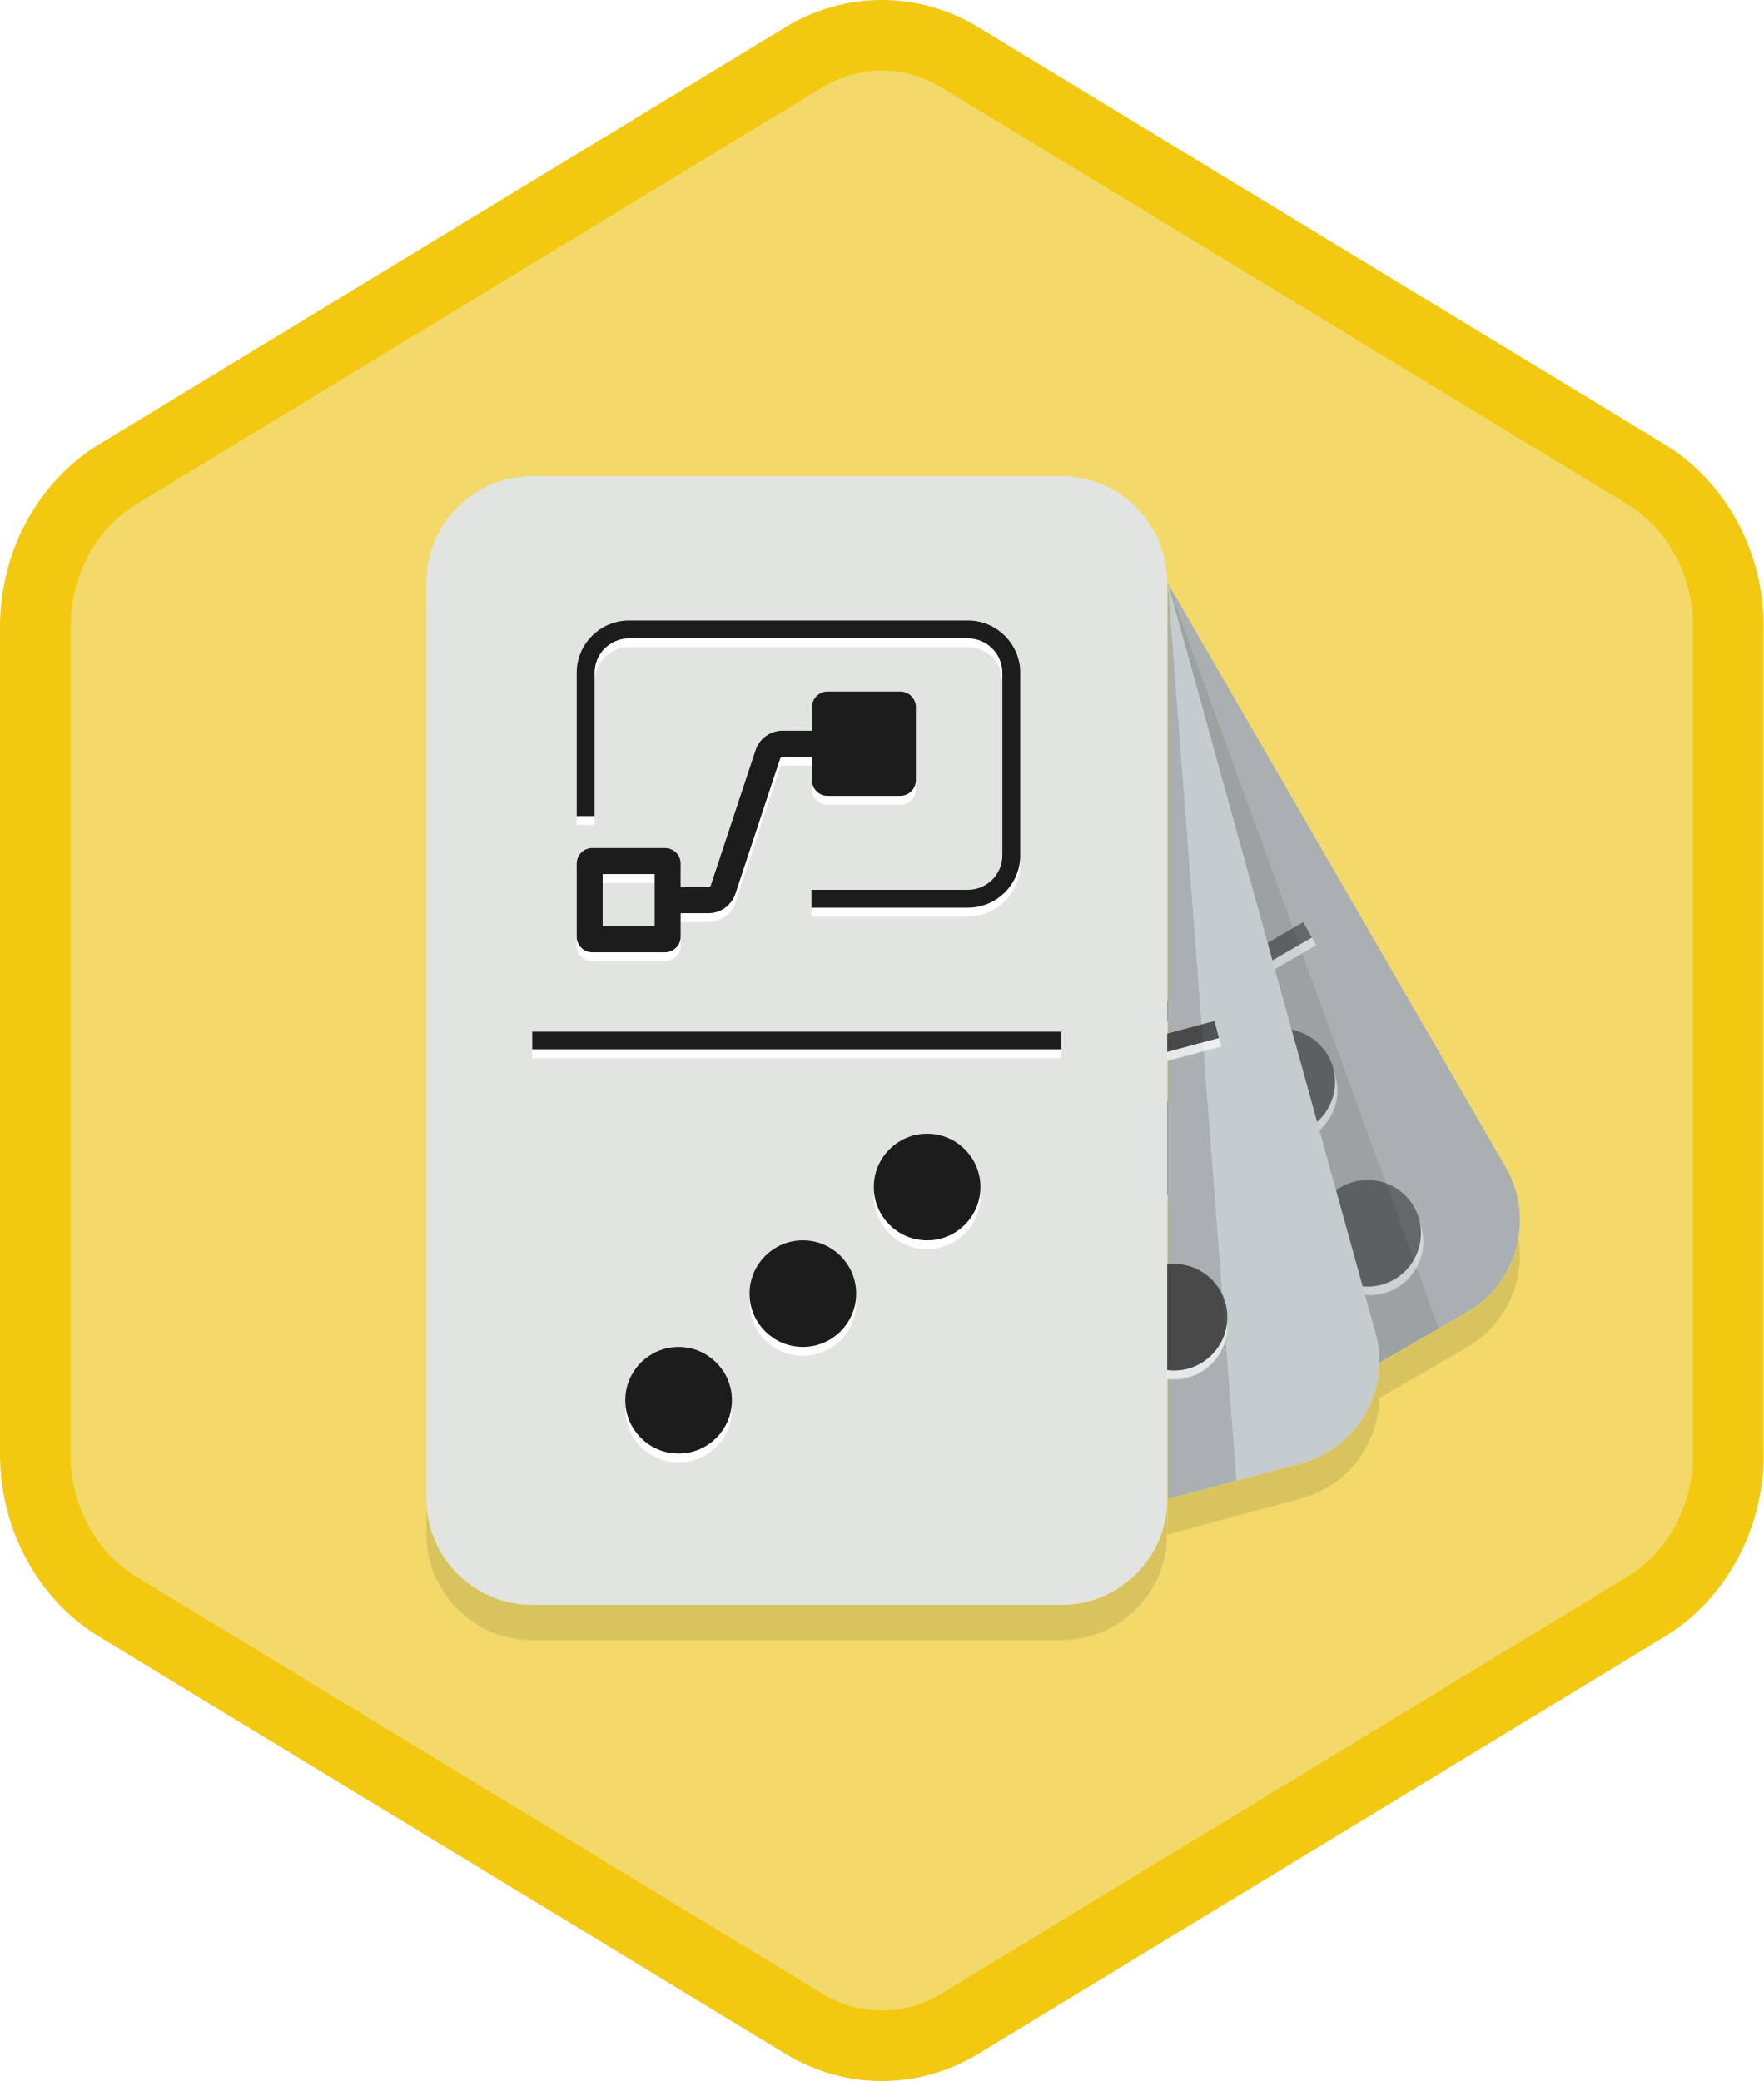
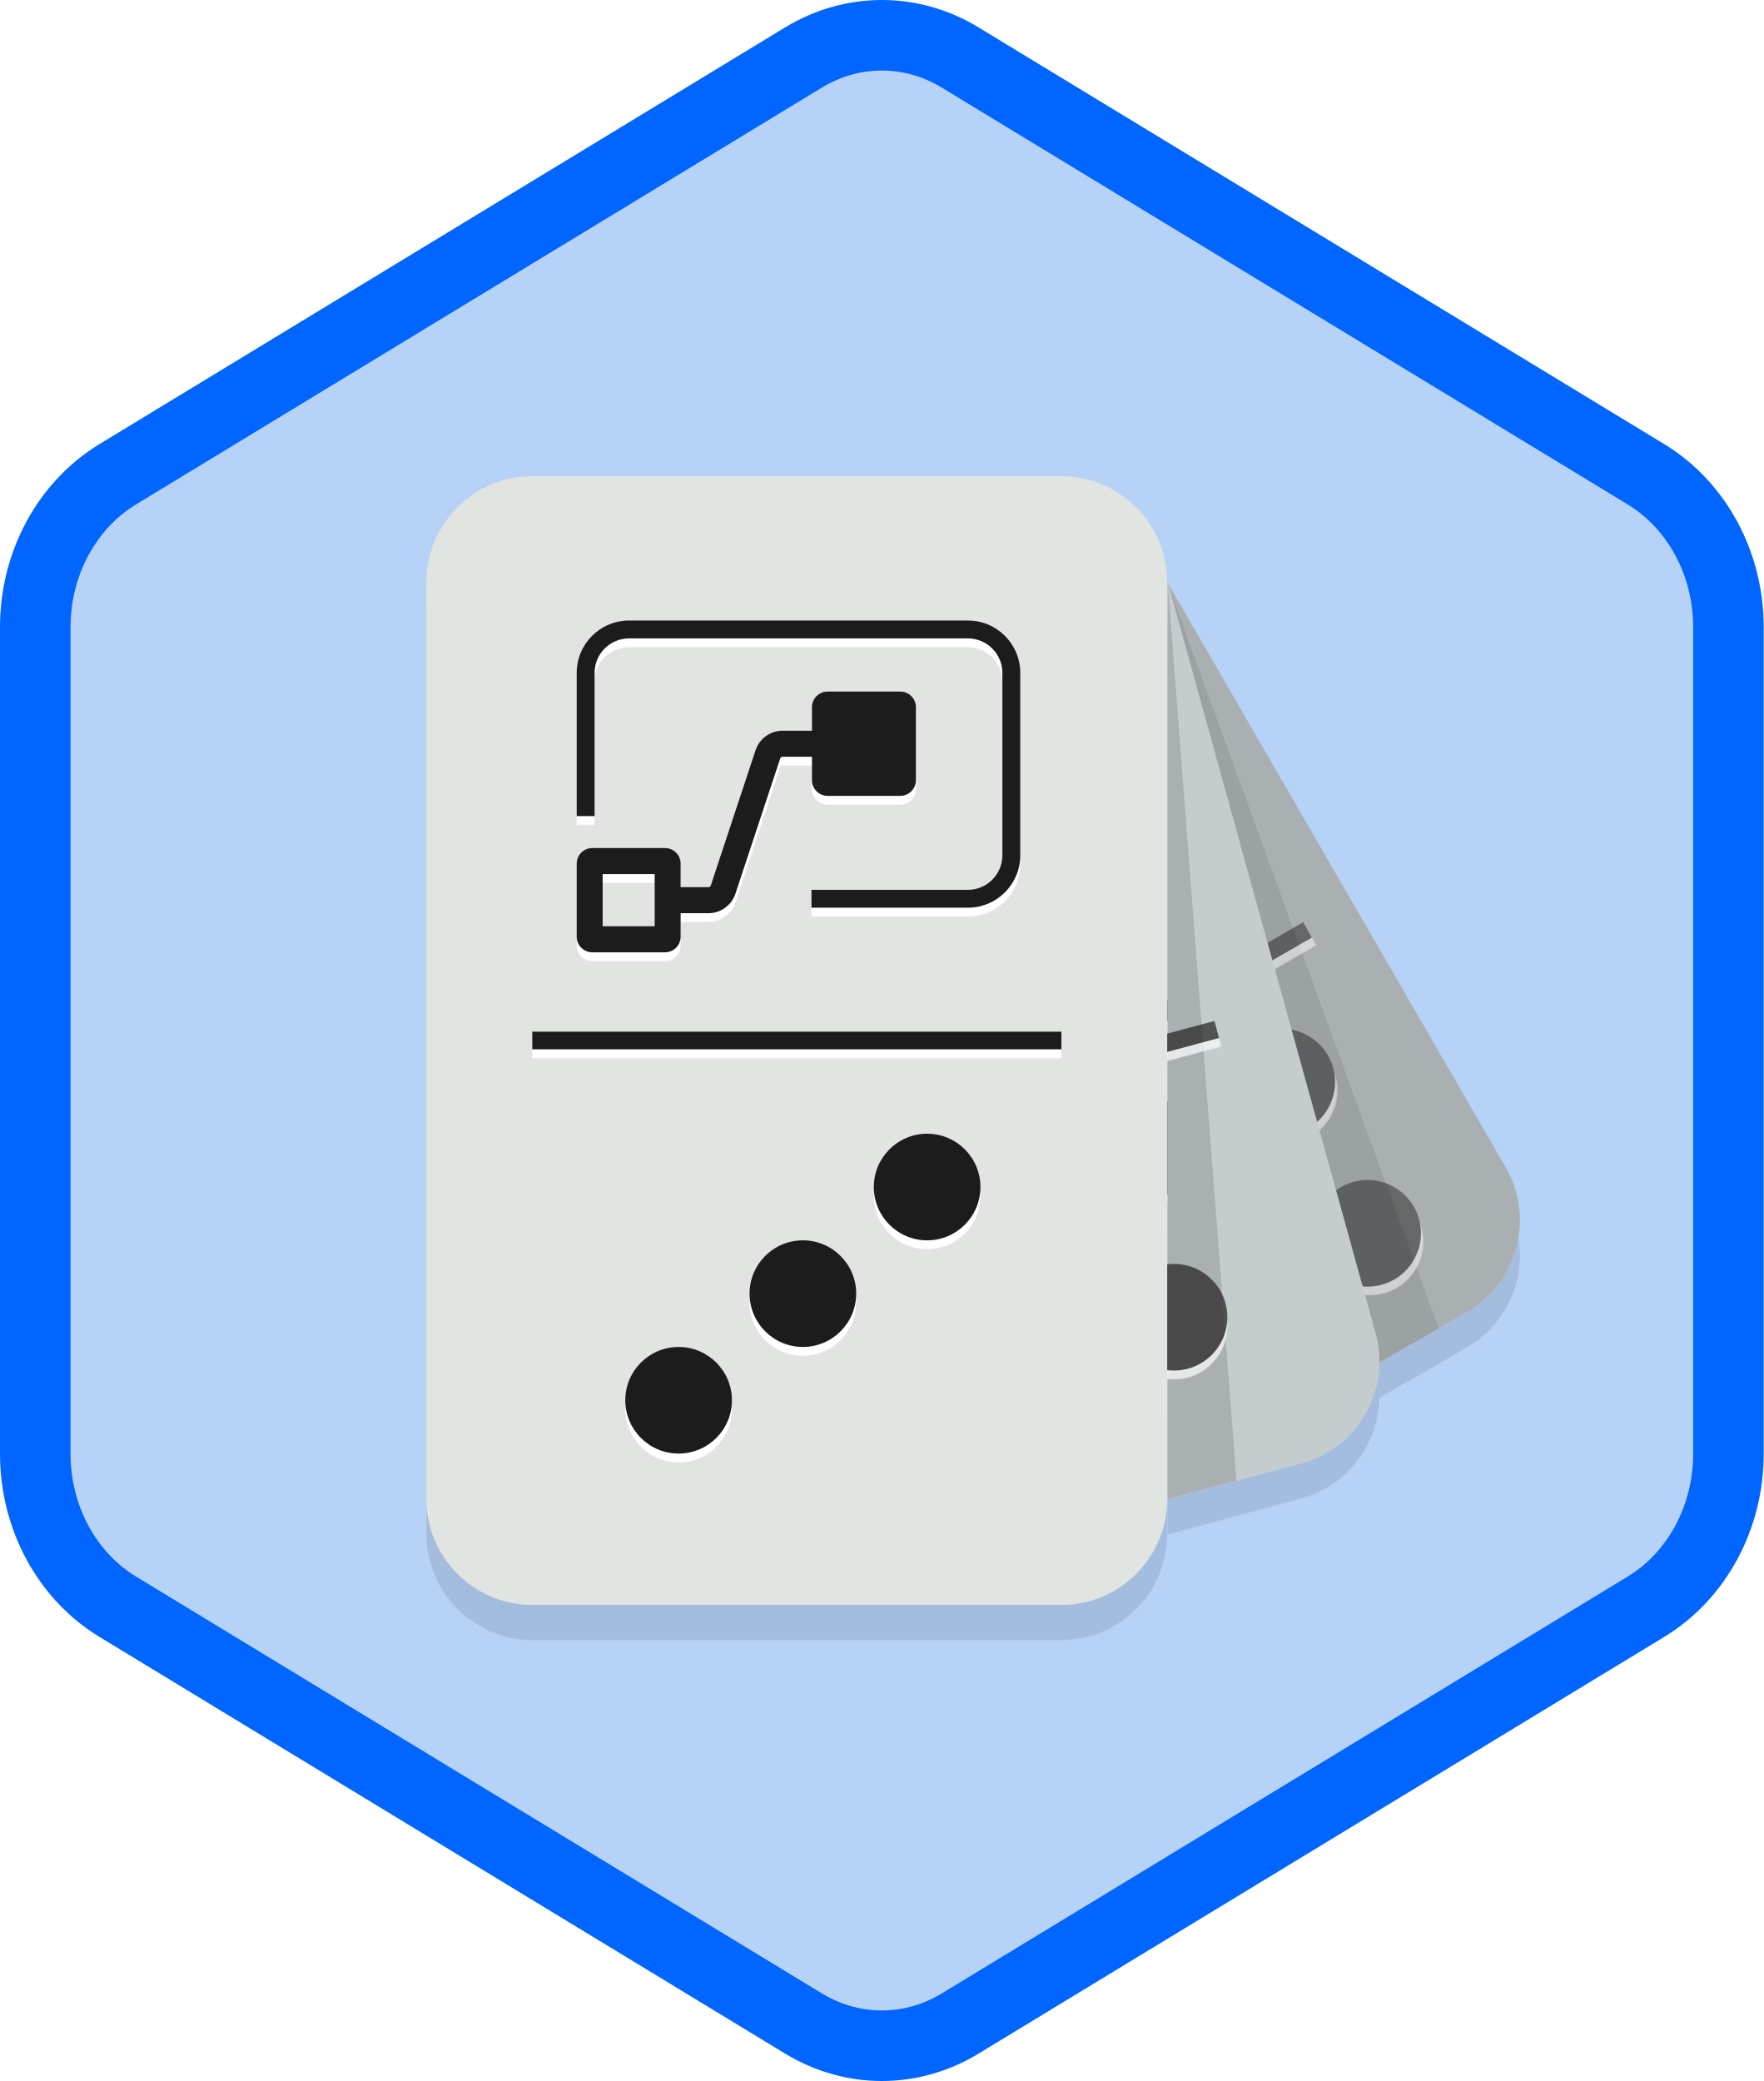
<svg xmlns="http://www.w3.org/2000/svg" xmlns:xlink="http://www.w3.org/1999/xlink" width="100px" height="118px" viewBox="0 0 100 118" version="1.1">
  <defs>
    <filter x="-1.6%" y="-1.6%" width="103.2%" height="106.2%" filterUnits="objectBoundingBox" id="filter-1">
      <feOffset dx="0" dy="2" in="SourceAlpha" result="shadowOffsetOuter1" />
      <feColorMatrix values="0 0 0 0 0   0 0 0 0 0   0 0 0 0 0  0 0 0 0.1 0" type="matrix" in="shadowOffsetOuter1" result="shadowMatrixOuter1" />
      <feMerge>
        <feMergeNode in="shadowMatrixOuter1" />
        <feMergeNode in="SourceGraphic" />
      </feMerge>
    </filter>
    <circle id="path-2" cx="12.798" cy="16.4" r="3.023" />
    <filter x="-4.1%" y="-12.4%" width="108.3%" height="116.5%" filterUnits="objectBoundingBox" id="filter-3">
      <feOffset dx="0" dy="-0.5" in="SourceAlpha" result="shadowOffsetOuter1" />
      <feColorMatrix values="0 0 0 0 1   0 0 0 0 1   0 0 0 0 1  0 0 0 1 0" type="matrix" in="shadowOffsetOuter1" />
    </filter>
    <circle id="path-4" cx="19.844" cy="10.354" r="3.023" />
    <filter x="-4.1%" y="-12.4%" width="108.3%" height="116.5%" filterUnits="objectBoundingBox" id="filter-5">
      <feOffset dx="0" dy="-0.5" in="SourceAlpha" result="shadowOffsetOuter1" />
      <feColorMatrix values="0 0 0 0 1   0 0 0 0 1   0 0 0 0 1  0 0 0 1 0" type="matrix" in="shadowOffsetOuter1" />
    </filter>
    <circle id="path-6" cx="28.148" cy="3.124" r="3.023" />
    <filter x="-4.1%" y="-12.4%" width="108.3%" height="116.5%" filterUnits="objectBoundingBox" id="filter-7">
      <feOffset dx="0" dy="-0.5" in="SourceAlpha" result="shadowOffsetOuter1" />
      <feColorMatrix values="0 0 0 0 1   0 0 0 0 1   0 0 0 0 1  0 0 0 1 0" type="matrix" in="shadowOffsetOuter1" />
    </filter>
    <circle id="path-8" cx="25.664" cy="12.67" r="3.023" />
    <filter x="-4.1%" y="-12.4%" width="108.3%" height="116.5%" filterUnits="objectBoundingBox" id="filter-9">
      <feOffset dx="0" dy="-0.5" in="SourceAlpha" result="shadowOffsetOuter1" />
      <feColorMatrix values="0 0 0 0 1   0 0 0 0 1   0 0 0 0 1  0 0 0 1 0" type="matrix" in="shadowOffsetOuter1" />
    </filter>
    <rect id="path-10" x="-0.179" y="16.242" width="30" height="1" />
    <filter x="-0.8%" y="-75.0%" width="101.7%" height="200.0%" filterUnits="objectBoundingBox" id="filter-11">
      <feOffset dx="0" dy="-0.5" in="SourceAlpha" result="shadowOffsetOuter1" />
      <feColorMatrix values="0 0 0 0 1   0 0 0 0 1   0 0 0 0 1  0 0 0 1 0" type="matrix" in="shadowOffsetOuter1" />
    </filter>
    <circle id="path-12" cx="12.798" cy="15.4" r="3.023" />
    <filter x="-4.1%" y="-12.4%" width="108.3%" height="116.5%" filterUnits="objectBoundingBox" id="filter-13">
      <feOffset dx="0" dy="-0.5" in="SourceAlpha" result="shadowOffsetOuter1" />
      <feColorMatrix values="0 0 0 0 1   0 0 0 0 1   0 0 0 0 1  0 0 0 1 0" type="matrix" in="shadowOffsetOuter1" />
    </filter>
    <circle id="path-14" cx="19.844" cy="9.354" r="3.023" />
    <filter x="-4.1%" y="-12.4%" width="108.3%" height="116.5%" filterUnits="objectBoundingBox" id="filter-15">
      <feOffset dx="0" dy="-0.5" in="SourceAlpha" result="shadowOffsetOuter1" />
      <feColorMatrix values="0 0 0 0 1   0 0 0 0 1   0 0 0 0 1  0 0 0 1 0" type="matrix" in="shadowOffsetOuter1" />
    </filter>
    <circle id="path-16" cx="26.889" cy="3.309" r="3.023" />
    <filter x="-4.1%" y="-12.4%" width="108.3%" height="116.5%" filterUnits="objectBoundingBox" id="filter-17">
      <feOffset dx="0" dy="-0.5" in="SourceAlpha" result="shadowOffsetOuter1" />
      <feColorMatrix values="0 0 0 0 1   0 0 0 0 1   0 0 0 0 1  0 0 0 1 0" type="matrix" in="shadowOffsetOuter1" />
    </filter>
    <rect id="path-18" x="-0.179" y="15.242" width="30" height="1" />
    <filter x="-0.8%" y="-75.0%" width="101.7%" height="200.0%" filterUnits="objectBoundingBox" id="filter-19">
      <feOffset dx="0" dy="-0.5" in="SourceAlpha" result="shadowOffsetOuter1" />
      <feColorMatrix values="0 0 0 0 1   0 0 0 0 1   0 0 0 0 1  0 0 0 1 0" type="matrix" in="shadowOffsetOuter1" />
    </filter>
    <rect id="path-20" x="6" y="31.5" width="30" height="1" />
    <filter x="-0.8%" y="-25.0%" width="101.7%" height="200.0%" filterUnits="objectBoundingBox" id="filter-21">
      <feOffset dx="0" dy="0.5" in="SourceAlpha" result="shadowOffsetOuter1" />
      <feColorMatrix values="0 0 0 0 1   0 0 0 0 1   0 0 0 0 1  0 0 0 1 0" type="matrix" in="shadowOffsetOuter1" />
    </filter>
    <path d="M1.534,11.275 L1.534,3.151 C1.536,2.074 2.408,1.202 3.486,1.2 L22.702,1.2 C23.78,1.202 24.653,2.074 24.654,3.151 L24.654,13.505 C24.653,14.582 23.78,15.454 22.702,15.456 L13.831,15.456 L13.831,16.469 L22.703,16.469 C24.341,16.468 25.668,15.141 25.67,13.505 L25.67,3.151 C25.668,1.514 24.341,0.188 22.703,0.186 L3.486,0.186 C1.848,0.188 0.521,1.514 0.52,3.151 L0.52,11.275 L1.534,11.275 Z" id="path-22" />
    <filter x="-1.0%" y="-1.5%" width="102.0%" height="106.1%" filterUnits="objectBoundingBox" id="filter-23">
      <feOffset dx="0" dy="0.5" in="SourceAlpha" result="shadowOffsetOuter1" />
      <feColorMatrix values="0 0 0 0 1   0 0 0 0 1   0 0 0 0 1  0 0 0 1 0" type="matrix" in="shadowOffsetOuter1" />
    </filter>
    <path d="M13.859,9.241 C13.858,9.476 13.951,9.701 14.117,9.867 C14.283,10.034 14.508,10.127 14.743,10.128 L18.868,10.128 C19.103,10.127 19.328,10.034 19.494,9.867 C19.659,9.701 19.752,9.475 19.752,9.241 L19.752,5.101 C19.752,4.866 19.659,4.641 19.494,4.475 C19.328,4.308 19.103,4.215 18.868,4.214 L14.743,4.214 C14.508,4.214 14.283,4.308 14.117,4.475 C13.951,4.641 13.858,4.866 13.859,5.101 L13.859,6.434 L12.193,6.434 C11.495,6.435 10.876,6.883 10.659,7.546 L8.124,15.204 C8.105,15.263 8.049,15.304 7.986,15.305 L6.412,15.305 L6.412,13.973 C6.413,13.739 6.32,13.513 6.154,13.347 C5.988,13.18 5.763,13.087 5.528,13.086 L1.404,13.086 C1.169,13.087 0.944,13.18 0.778,13.347 C0.613,13.513 0.52,13.739 0.52,13.973 L0.52,18.113 C0.52,18.348 0.613,18.573 0.778,18.739 C0.944,18.906 1.169,18.999 1.404,19 L5.529,19 C5.764,18.999 5.989,18.906 6.155,18.739 C6.321,18.573 6.414,18.348 6.413,18.113 L6.413,16.782 L7.987,16.782 C8.685,16.782 9.304,16.333 9.521,15.67 L12.056,8.013 C12.075,7.953 12.131,7.912 12.194,7.912 L13.859,7.912 L13.859,9.241 Z M4.939,17.52 L1.992,17.52 L1.992,14.563 L4.939,14.563 L4.939,17.52 Z" id="path-24" />
    <filter x="-1.3%" y="-1.7%" width="102.6%" height="106.8%" filterUnits="objectBoundingBox" id="filter-25">
      <feOffset dx="0" dy="0.5" in="SourceAlpha" result="shadowOffsetOuter1" />
      <feColorMatrix values="0 0 0 0 1   0 0 0 0 1   0 0 0 0 1  0 0 0 1 0" type="matrix" in="shadowOffsetOuter1" />
    </filter>
    <circle id="path-26" cx="3.798" cy="15.4" r="3.023" />
    <filter x="-4.1%" y="-4.1%" width="108.3%" height="116.5%" filterUnits="objectBoundingBox" id="filter-27">
      <feOffset dx="0" dy="0.5" in="SourceAlpha" result="shadowOffsetOuter1" />
      <feColorMatrix values="0 0 0 0 1   0 0 0 0 1   0 0 0 0 1  0 0 0 1 0" type="matrix" in="shadowOffsetOuter1" />
    </filter>
    <circle id="path-28" cx="10.844" cy="9.354" r="3.023" />
    <filter x="-4.1%" y="-4.1%" width="108.3%" height="116.5%" filterUnits="objectBoundingBox" id="filter-29">
      <feOffset dx="0" dy="0.5" in="SourceAlpha" result="shadowOffsetOuter1" />
      <feColorMatrix values="0 0 0 0 1   0 0 0 0 1   0 0 0 0 1  0 0 0 1 0" type="matrix" in="shadowOffsetOuter1" />
    </filter>
    <circle id="path-30" cx="17.889" cy="3.309" r="3.023" />
    <filter x="-4.1%" y="-4.1%" width="108.3%" height="116.5%" filterUnits="objectBoundingBox" id="filter-31">
      <feOffset dx="0" dy="0.5" in="SourceAlpha" result="shadowOffsetOuter1" />
      <feColorMatrix values="0 0 0 0 1   0 0 0 0 1   0 0 0 0 1  0 0 0 1 0" type="matrix" in="shadowOffsetOuter1" />
    </filter>
  </defs>
  <g id="Badges-FINAL" stroke="none" stroke-width="1" fill="none" fill-rule="evenodd">
    <g id="Automate-a-process-using-Flow" transform="translate(-576, -118)">
-       <g id="automate-a-process-using-flow" transform="translate(576, 118)">
-         <path d="M44.742,3.497 C46.374,2.499 48.187,2 50,2 C51.813,2 53.627,2.499 55.256,3.497 L92.591,26.332 C95.933,28.377 98,32.203 98,36.353 L98,81.647 C98,85.795 95.933,89.624 92.591,91.668 L55.256,114.505 C53.627,115.501 51.813,116 50,116 C48.187,116 46.374,115.501 44.742,114.505 L7.409,91.668 C4.066,89.624 2,85.795 2,81.647 L2,36.353 C2,32.203 4.066,28.377 7.409,26.332 L44.742,3.497 Z" id="Trophy-1" fill="#F2D969" />
+       <g id="Automate-a-process-using-Flow/automate-a-process-using-flow" transform="translate(576, 118)">
+         <path d="M44.742,3.497 C46.374,2.499 48.187,2 50,2 C51.813,2 53.627,2.499 55.256,3.497 L92.591,26.332 C95.933,28.377 98,32.203 98,36.353 L98,81.647 C98,85.795 95.933,89.624 92.591,91.668 L55.256,114.505 C53.627,115.501 51.813,116 50,116 C48.187,116 46.374,115.501 44.742,114.505 L7.409,91.668 C4.066,89.624 2,85.795 2,81.647 L2,36.353 C2,32.203 4.066,28.377 7.409,26.332 L44.742,3.497 Z" id="Trophy-1" fill="#B7D2F7" />
        <g id="Dominoes" filter="url(#filter-1)" transform="translate(24.17847, 27)">
          <g id="Group-4" transform="translate(38.5, 32) scale(1, -1) translate(-38.5, -32) translate(15, 6)">
            <path d="M44.001,10.603 L36.012,6 L26.999,52 L46.199,18.799 C47.852,15.941 46.862,12.253 44.001,10.603" id="Fill-238" fill="#AAB0B1" />
            <polyline id="Fill-239" fill="#9CA2A2" points="36.012 6 26.999 52 42.391 9.676 36.012 6" />
            <g id="Group-2-Copy-2" opacity="0.5" transform="translate(24.59198, 19.53126) rotate(-345) translate(-24.59198, -19.53126) translate(8.591977, 8.531262)" fill-rule="nonzero">
              <g id="Oval">
                <use fill="black" fill-opacity="1" filter="url(#filter-3)" xlink:href="#path-2" />
                <use fill="#1E1E1E" xlink:href="#path-2" />
              </g>
              <g id="Oval-Copy">
                <use fill="black" fill-opacity="1" filter="url(#filter-5)" xlink:href="#path-4" />
                <use fill="#1E1E1E" xlink:href="#path-4" />
              </g>
              <g id="Oval-Copy-2">
                <use fill="black" fill-opacity="1" filter="url(#filter-7)" xlink:href="#path-6" />
                <use fill="#1E1E1E" xlink:href="#path-6" />
              </g>
              <g id="Oval-Copy-3">
                <use fill="black" fill-opacity="1" filter="url(#filter-9)" xlink:href="#path-8" />
                <use fill="#1E1E1E" xlink:href="#path-8" />
              </g>
              <g id="Rectangle" transform="translate(14.82096, 16.74236) rotate(-345) translate(-14.82096, -16.74236) ">
                <use fill="black" fill-opacity="1" filter="url(#filter-11)" xlink:href="#path-10" />
                <use fill="#1E1E1E" xlink:href="#path-10" />
              </g>
            </g>
            <path d="M34.583,2.024 L27.029,0 L27.029,52 L38.826,9.373 C39.679,6.185 37.77,2.878 34.583,2.024" id="Fill-240" fill="#C5CCCD" />
            <polyline id="Fill-242" fill="#AAB0B1" points="30.927 1.045 27.029 0 27.029 52 30.927 1.045" />
            <g id="Group-2-Copy" opacity="0.7" transform="translate(0.4995, 7)" fill-rule="nonzero">
              <g id="Oval">
                <use fill="black" fill-opacity="1" filter="url(#filter-13)" xlink:href="#path-12" />
                <use fill="#1E1E1E" xlink:href="#path-12" />
              </g>
              <g id="Oval-Copy">
                <use fill="black" fill-opacity="1" filter="url(#filter-15)" xlink:href="#path-14" />
                <use fill="#1E1E1E" xlink:href="#path-14" />
              </g>
              <g id="Oval-Copy-2">
                <use fill="black" fill-opacity="1" filter="url(#filter-17)" xlink:href="#path-16" />
                <use fill="#1E1E1E" xlink:href="#path-16" />
              </g>
              <g id="Rectangle" transform="translate(14.82096, 15.74236) rotate(-345) translate(-14.82096, -15.74236) ">
                <use fill="black" fill-opacity="1" filter="url(#filter-19)" xlink:href="#path-18" />
                <use fill="#1E1E1E" xlink:href="#path-18" />
              </g>
            </g>
          </g>
          <path d="M35.999,0 L6,0 C2.7,0 0,2.7 0,6 L0,58 C0,61.3 2.7,64 6,64 L35.999,64 C39.299,64 41.999,61.302 41.999,58 L41.999,6 C41.999,2.7 39.299,0 35.999,0" id="Fill-241" fill="#E1E4E1" />
          <g id="Flow" transform="translate(8.186687, 15.60801)" />
          <g id="Rectangle" fill-rule="nonzero">
            <use fill="black" fill-opacity="1" filter="url(#filter-21)" xlink:href="#path-20" />
            <use fill="#1E1E1E" xlink:href="#path-20" />
          </g>
          <g id="Group-3" transform="translate(8, 8)" fill-rule="nonzero">
            <g id="Shape">
              <use fill="black" fill-opacity="1" filter="url(#filter-23)" xlink:href="#path-22" />
              <use fill="#1E1E1E" xlink:href="#path-22" />
            </g>
            <g id="Shape">
              <use fill="black" fill-opacity="1" filter="url(#filter-25)" xlink:href="#path-24" />
              <use fill="#1E1E1E" xlink:href="#path-24" />
            </g>
          </g>
          <g id="Group-2" transform="translate(10.4995, 37)" fill-rule="nonzero">
            <g id="Oval">
              <use fill="black" fill-opacity="1" filter="url(#filter-27)" xlink:href="#path-26" />
              <use fill="#1E1E1E" xlink:href="#path-26" />
            </g>
            <g id="Oval-Copy">
              <use fill="black" fill-opacity="1" filter="url(#filter-29)" xlink:href="#path-28" />
              <use fill="#1E1E1E" xlink:href="#path-28" />
            </g>
            <g id="Oval-Copy-2">
              <use fill="black" fill-opacity="1" filter="url(#filter-31)" xlink:href="#path-30" />
              <use fill="#1E1E1E" xlink:href="#path-30" />
            </g>
          </g>
        </g>
-         <g id="Power-BI-Hex-Border" stroke="#F2C811" stroke-width="4">
+         <g id="Flow-Hex-Border" stroke="#0066FF" stroke-width="4">
          <path d="M45.562,3.258 L6.673,26.894 C3.797,28.643 2,31.951 2,35.558 L2,82.442 C2,86.049 3.798,89.359 6.673,91.106 L45.561,114.742 C46.929,115.572 48.455,116 50,116 C51.546,116 53.072,115.572 54.436,114.743 L93.327,91.106 C96.202,89.358 98,86.048 98,82.442 L98,35.558 C98,31.952 96.203,28.644 93.327,26.894 L54.435,3.258 C53.072,2.428 51.546,2 50,2 C48.454,2 46.929,2.428 45.562,3.258 Z M45.562,3.258 C45.562,3.258 45.562,3.258 45.562,3.258 L45.562,3.258 L45.562,3.258 Z" id="Azure-Hex-Border" />
        </g>
      </g>
    </g>
  </g>
</svg>
